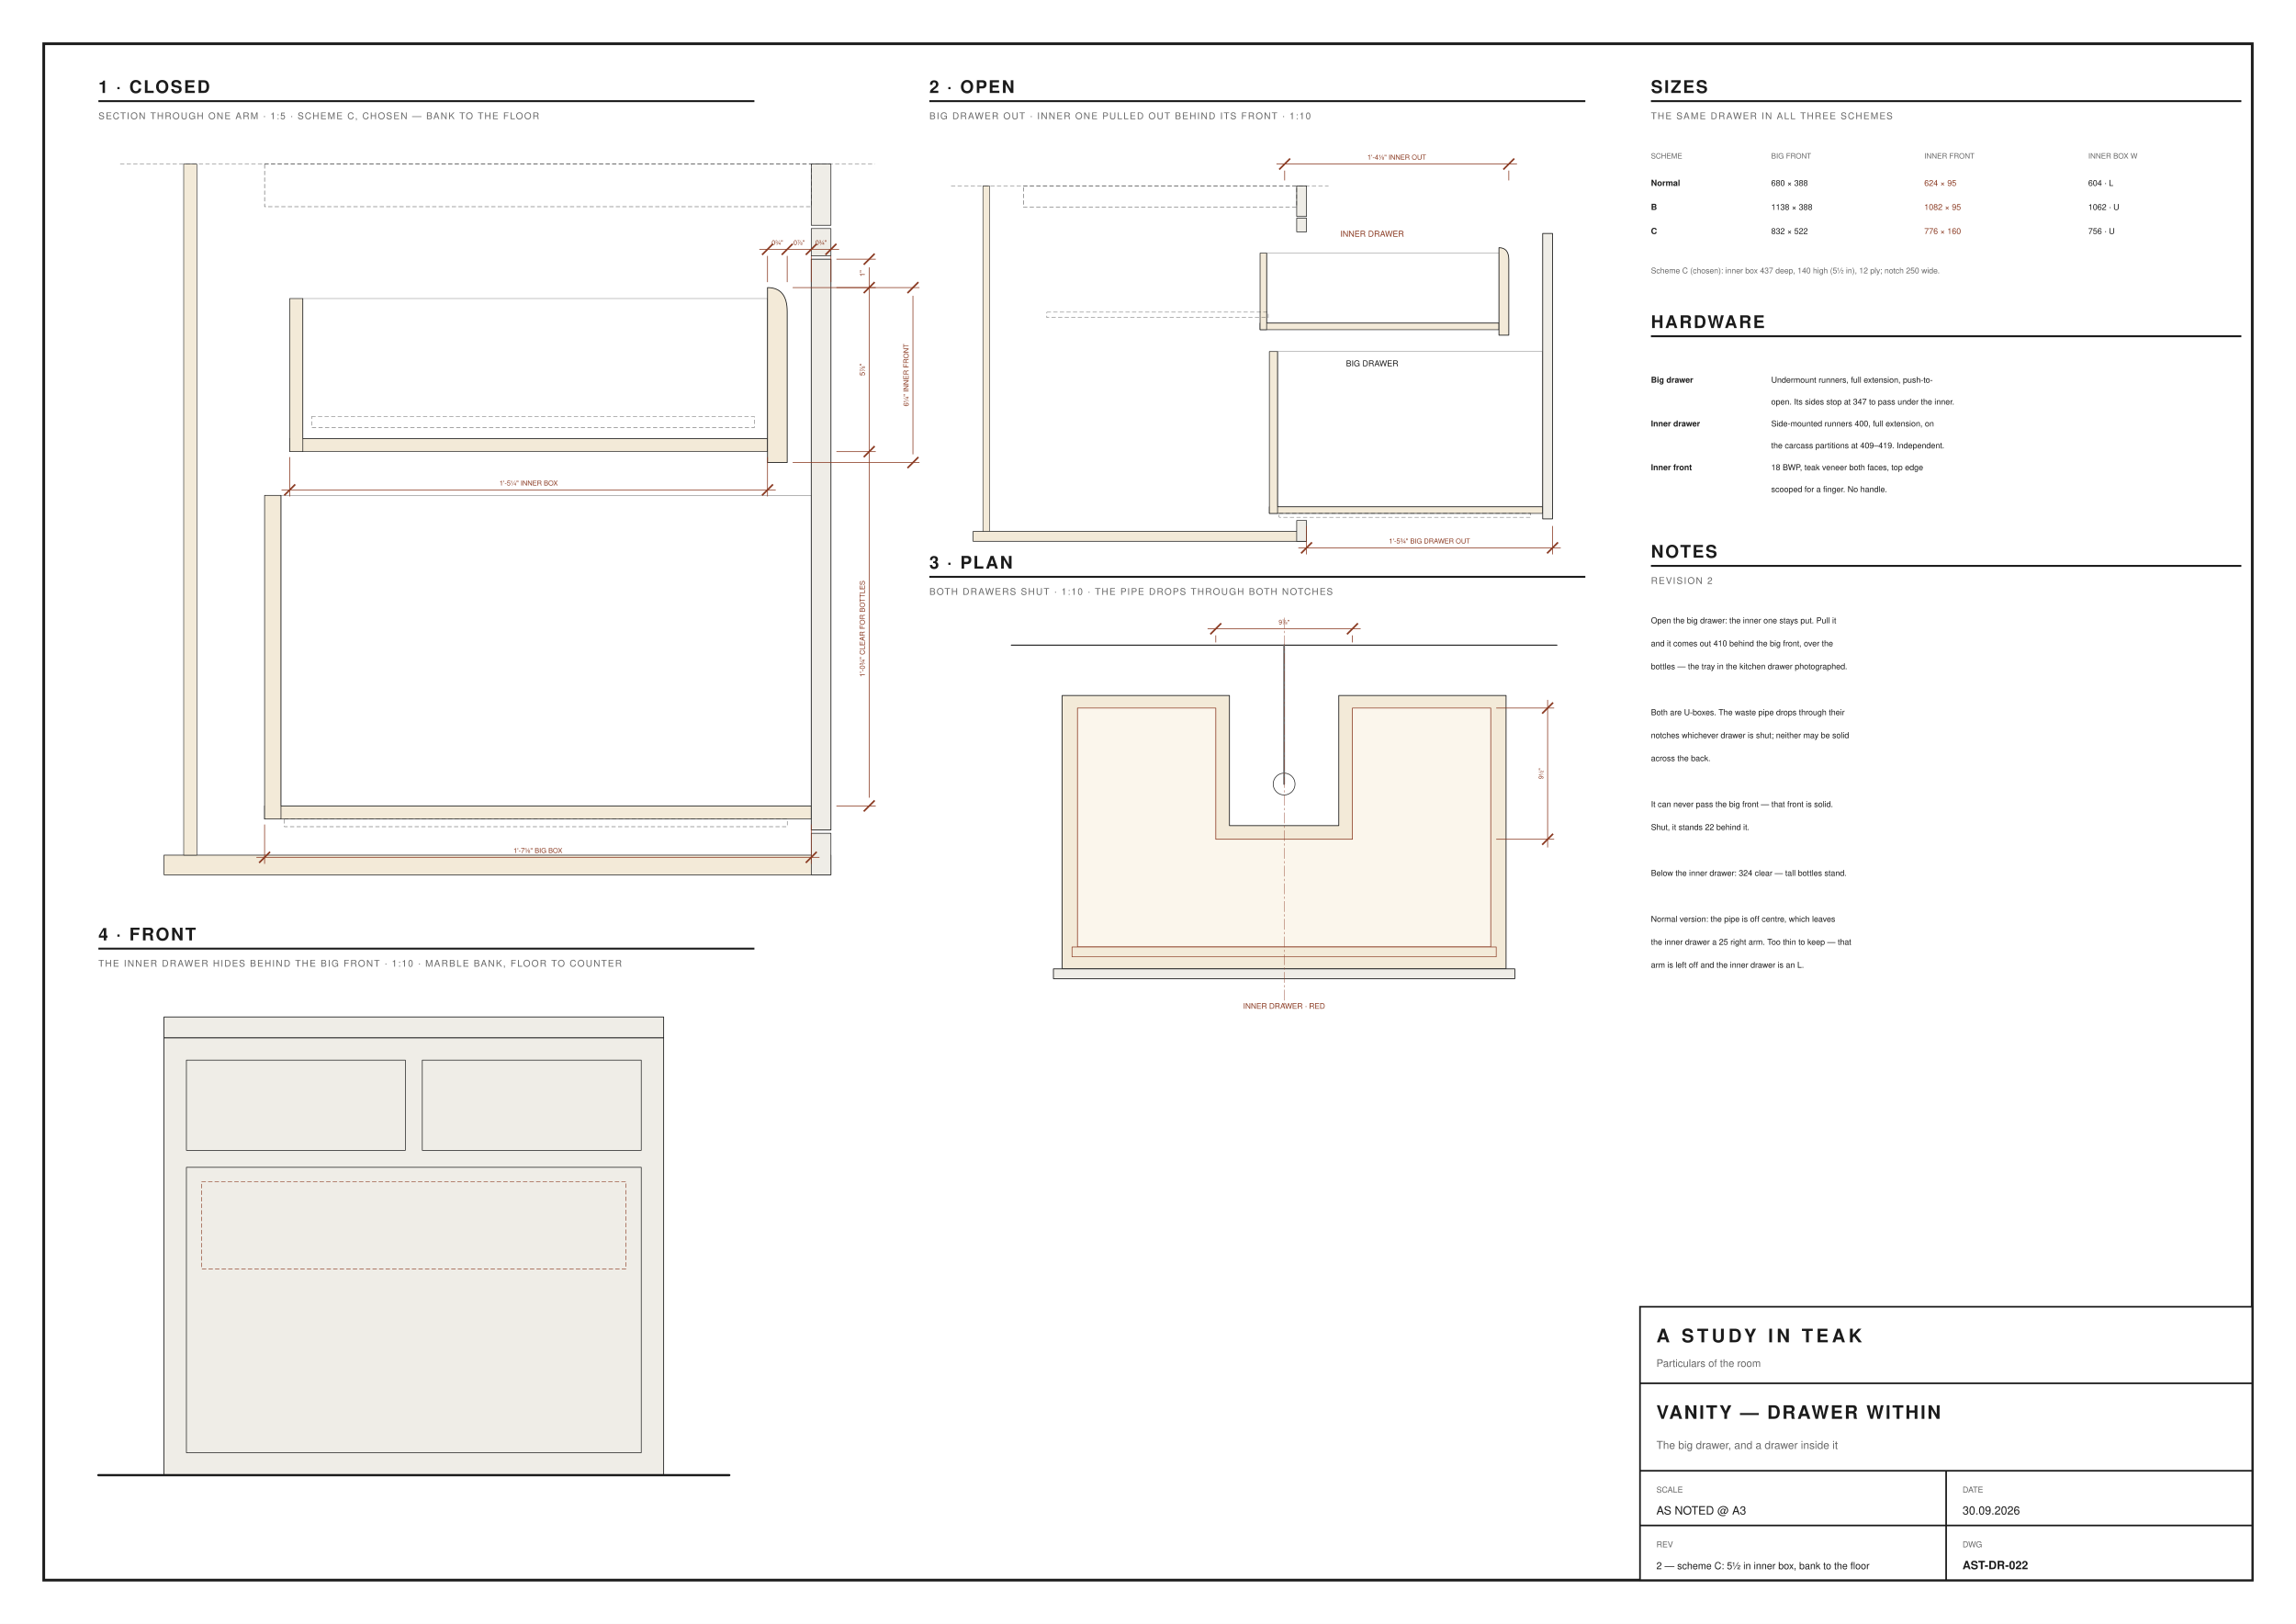
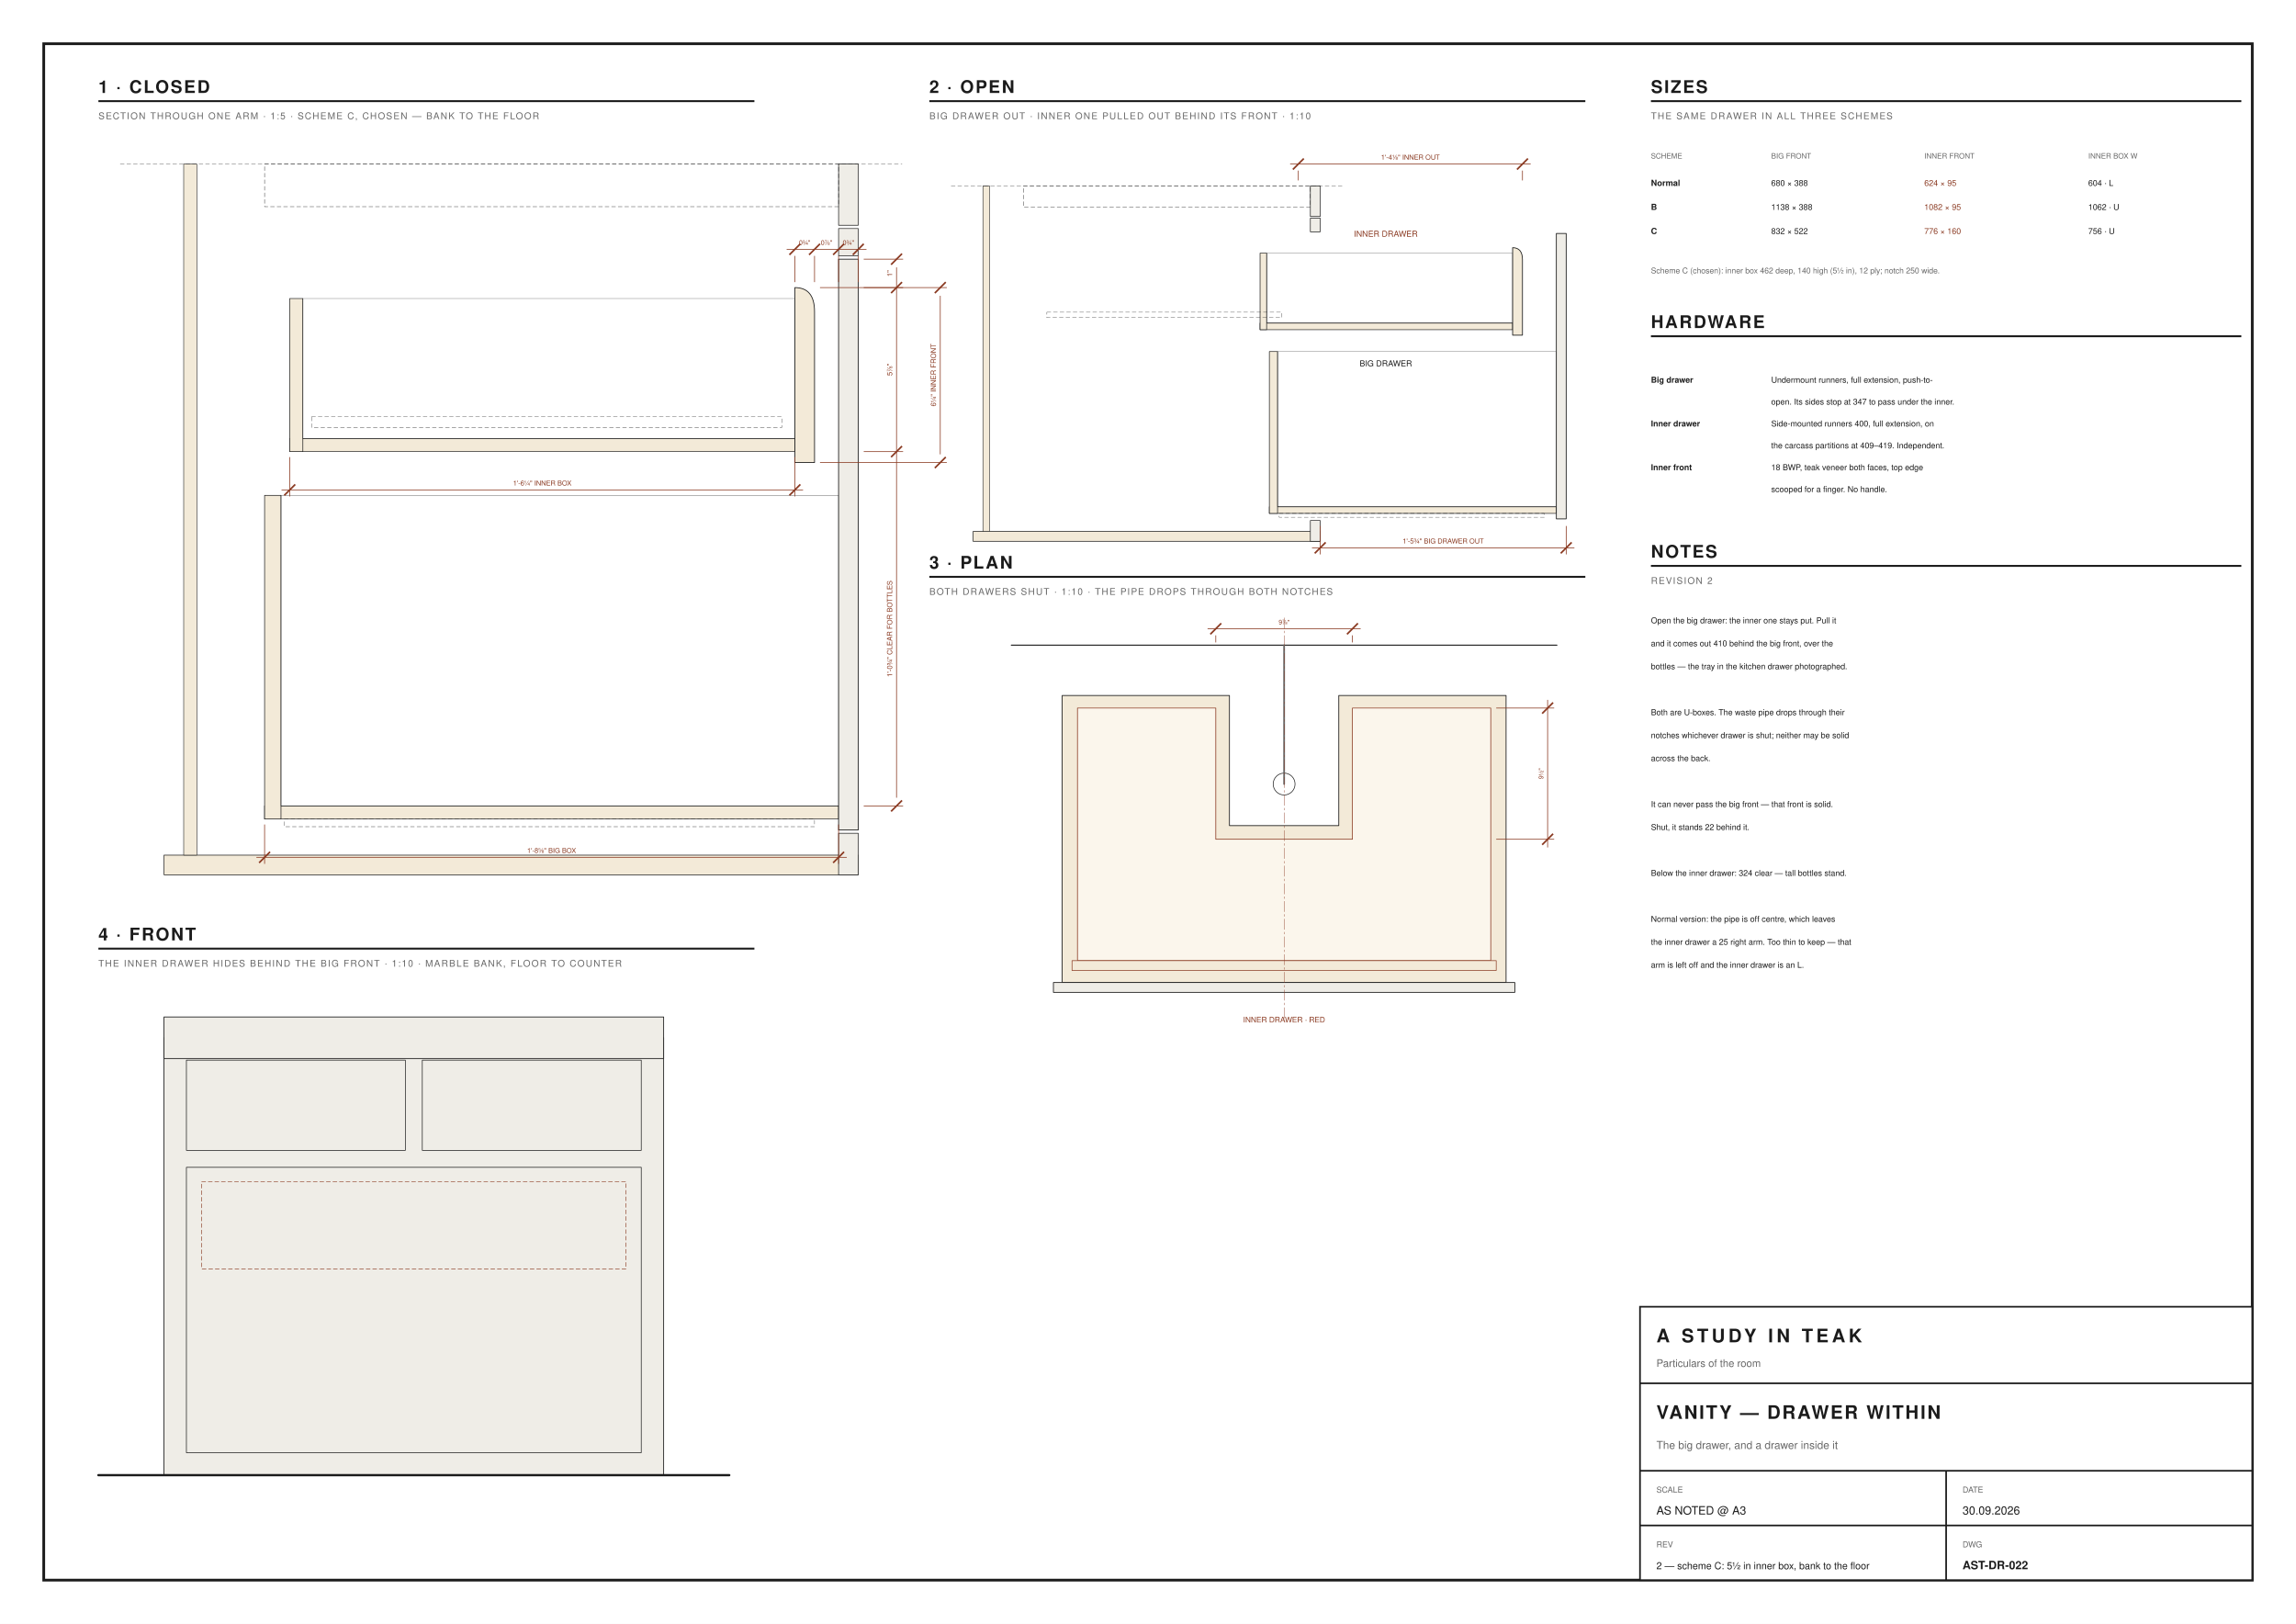
<svg xmlns="http://www.w3.org/2000/svg" viewBox="0 0 420 297" class="sheet">
  <style>.dk-mm{display:none}</style>
  <rect x="0" y="0" width="420" height="297" fill="#fff" />
  <rect x="8" y="8" width="404" height="281" fill="none" stroke="#1b1b1b" stroke-width="0.5" />
  <text x="18" y="17" font-size="3.2" text-anchor="start" fill="#1b1b1b" font-weight="700" letter-spacing="0.3" font-family="Helvetica, Arial, sans-serif">1 · CLOSED</text>
  <line x1="18" y1="18.5" x2="138" y2="18.5" stroke="#1b1b1b" stroke-width="0.35" />
  <text x="18" y="21.8" font-size="1.7" text-anchor="start" fill="#666" font-weight="400" letter-spacing="0.2" font-family="Helvetica, Arial, sans-serif">SECTION THROUGH ONE ARM · 1:5 · SCHEME C, CHOSEN — BANK TO THE FLOOR</text>
  <g transform="translate(30 -66) scale(0.2)" stroke="#1b1b1b" stroke-width="1.5" fill="none" stroke-linejoin="round" stroke-linecap="round">
-     <rect x="0" y="1112" width="610" height="18" fill="#f3ead8" stroke-width="0.6" />
+     <rect x="0" y="1112" width="635" height="18" fill="#f3ead8" stroke-width="0.6" />
    <rect x="18" y="480" width="12" height="632" fill="#f3ead8" stroke-width="0.48" />
-     <rect x="592" y="539" width="18" height="25" fill="#efede7" stroke-width="0.6" />
-     <rect x="592" y="1092" width="18" height="38" fill="#efede7" stroke-width="0.6" />
-     <rect x="592" y="480" width="18" height="56" fill="#efede7" stroke-width="0.6" />
-     <rect x="92" y="480" width="500" height="39" fill="none" stroke-width="0.36" stroke-dasharray="3.6 2.4" />
-     <line x1="-40" y1="480" x2="650" y2="480" stroke-width="0.3" stroke-dasharray="3.6 2.4" />
-     <rect x="92" y="1067" width="500" height="12" fill="#f3ead8" stroke-width="0.6" />
+     <rect x="617" y="539" width="18" height="25" fill="#efede7" stroke-width="0.6" />
+     <rect x="617" y="1092" width="18" height="38" fill="#efede7" stroke-width="0.6" />
+     <rect x="617" y="480" width="18" height="56" fill="#efede7" stroke-width="0.6" />
+     <rect x="92" y="480" width="525" height="39" fill="none" stroke-width="0.36" stroke-dasharray="3.6 2.4" />
+     <line x1="-40" y1="480" x2="675" y2="480" stroke-width="0.3" stroke-dasharray="3.6 2.4" />
+     <rect x="92" y="1067" width="525" height="12" fill="#f3ead8" stroke-width="0.6" />
    <rect x="92" y="783" width="15" height="296" fill="#f3ead8" stroke-width="0.6" />
-     <rect x="107" y="783" width="485" height="284" fill="none" stroke-width="0.27" />
-     <rect x="592" y="567" width="18" height="522" fill="#efede7" stroke-width="0.72" />
-     <rect x="110" y="1079" width="460" height="7" fill="none" stroke-width="0.3" stroke-dasharray="3.6 2.4" />
-     <rect x="115" y="731" width="437" height="12" fill="#f3ead8" stroke-width="0.6" />
+     <rect x="107" y="783" width="510" height="284" fill="none" stroke-width="0.27" />
+     <rect x="617" y="567" width="18" height="522" fill="#efede7" stroke-width="0.72" />
+     <rect x="110" y="1079" width="485" height="7" fill="none" stroke-width="0.3" stroke-dasharray="3.6 2.4" />
+     <rect x="115" y="731" width="462" height="12" fill="#f3ead8" stroke-width="0.6" />
    <rect x="115" y="603" width="12" height="140" fill="#f3ead8" stroke-width="0.6" />
-     <rect x="127" y="603" width="425" height="128" fill="none" stroke-width="0.27" />
-     <path d="M 552 753 L 570 753 L 570 615 Q 570 593 552 593 Z" fill="#f3ead8" stroke-width="0.72" />
-     <rect x="135" y="711" width="405" height="10" fill="none" stroke-width="0.3" stroke-dasharray="3.6 2.4" />
-   </g>
-   <g class="dk-dim">
-     <g stroke="#8a3a22" stroke-width="0.13">
-       <line x1="159" y1="145.9" x2="159" y2="48.9" />
-       <line x1="153" y1="147.4" x2="160.2" y2="147.4" />
-       <line x1="158" y1="148.4" x2="160" y2="146.4" stroke-width="0.3" />
-       <line x1="153" y1="82.6" x2="160.2" y2="82.6" />
-       <line x1="158" y1="83.6" x2="160" y2="81.6" stroke-width="0.3" />
-       <line x1="153" y1="52.6" x2="160.2" y2="52.6" />
-       <line x1="158" y1="53.6" x2="160" y2="51.6" stroke-width="0.3" />
-       <line x1="153" y1="47.4" x2="160.2" y2="47.4" />
-       <line x1="158" y1="48.4" x2="160" y2="46.4" stroke-width="0.3" />
-     </g>
-     <text x="158.2" y="115" font-size="1.3" text-anchor="middle" fill="#8a3a22" font-weight="400" letter-spacing="0" font-family="Helvetica, Arial, sans-serif" class="dk-mm" transform="rotate(-90 158.2 115)">324 CLEAR FOR BOTTLES</text>
-     <text x="158.2" y="115" font-size="1.3" text-anchor="middle" fill="#8a3a22" font-weight="400" letter-spacing="0" font-family="Helvetica, Arial, sans-serif" class="dk-in" transform="rotate(-90 158.2 115)">1'-0¾" CLEAR FOR BOTTLES</text>
-     <text x="158.2" y="67.6" font-size="1.3" text-anchor="middle" fill="#8a3a22" font-weight="400" letter-spacing="0" font-family="Helvetica, Arial, sans-serif" class="dk-mm" transform="rotate(-90 158.2 67.6)">150</text>
-     <text x="158.2" y="67.6" font-size="1.3" text-anchor="middle" fill="#8a3a22" font-weight="400" letter-spacing="0" font-family="Helvetica, Arial, sans-serif" class="dk-in" transform="rotate(-90 158.2 67.6)">5⅞"</text>
-     <text x="158.2" y="50" font-size="1.3" text-anchor="middle" fill="#8a3a22" font-weight="400" letter-spacing="0" font-family="Helvetica, Arial, sans-serif" class="dk-mm" transform="rotate(-90 158.2 50)">26</text>
-     <text x="158.2" y="50" font-size="1.3" text-anchor="middle" fill="#8a3a22" font-weight="400" letter-spacing="0" font-family="Helvetica, Arial, sans-serif" class="dk-in" transform="rotate(-90 158.2 50)">1"</text>
-   </g>
-   <g class="dk-dim">
-     <g stroke="#8a3a22" stroke-width="0.13">
-       <line x1="167" y1="83.1" x2="167" y2="54.1" />
-       <line x1="145" y1="84.6" x2="168.2" y2="84.6" />
-       <line x1="166" y1="85.6" x2="168" y2="83.6" stroke-width="0.3" />
-       <line x1="145" y1="52.6" x2="168.2" y2="52.6" />
-       <line x1="166" y1="53.6" x2="168" y2="51.6" stroke-width="0.3" />
-     </g>
-     <text x="166.2" y="68.6" font-size="1.3" text-anchor="middle" fill="#8a3a22" font-weight="400" letter-spacing="0" font-family="Helvetica, Arial, sans-serif" class="dk-mm" transform="rotate(-90 166.2 68.6)">160 INNER FRONT</text>
-     <text x="166.2" y="68.6" font-size="1.3" text-anchor="middle" fill="#8a3a22" font-weight="400" letter-spacing="0" font-family="Helvetica, Arial, sans-serif" class="dk-in" transform="rotate(-90 166.2 68.6)">6¼" INNER FRONT</text>
-   </g>
-   <g class="dk-dim">
-     <g stroke="#8a3a22" stroke-width="0.13">
-       <line x1="138.9" y1="45.6" x2="153.5" y2="45.6" />
-       <line x1="140.4" y1="51.6" x2="140.4" y2="46.8" />
-       <line x1="139.4" y1="46.6" x2="141.4" y2="44.6" stroke-width="0.3" />
-       <line x1="144" y1="51.6" x2="144" y2="46.8" />
-       <line x1="143" y1="46.6" x2="145" y2="44.6" stroke-width="0.3" />
-       <line x1="148.4" y1="51.6" x2="148.4" y2="46.8" />
-       <line x1="147.4" y1="46.6" x2="149.4" y2="44.6" stroke-width="0.3" />
-       <line x1="152" y1="51.6" x2="152" y2="46.8" />
-       <line x1="151" y1="46.6" x2="153" y2="44.6" stroke-width="0.3" />
-     </g>
-     <text x="142.2" y="44.8" font-size="1.2" text-anchor="middle" fill="#8a3a22" font-weight="400" letter-spacing="0" font-family="Helvetica, Arial, sans-serif" class="dk-mm">18</text>
-     <text x="142.2" y="44.8" font-size="1.2" text-anchor="middle" fill="#8a3a22" font-weight="400" letter-spacing="0" font-family="Helvetica, Arial, sans-serif" class="dk-in">0¾"</text>
-     <text x="146.2" y="44.8" font-size="1.2" text-anchor="middle" fill="#8a3a22" font-weight="400" letter-spacing="0" font-family="Helvetica, Arial, sans-serif" class="dk-mm">22</text>
-     <text x="146.2" y="44.8" font-size="1.2" text-anchor="middle" fill="#8a3a22" font-weight="400" letter-spacing="0" font-family="Helvetica, Arial, sans-serif" class="dk-in">0⅞"</text>
-     <text x="150.2" y="44.8" font-size="1.2" text-anchor="middle" fill="#8a3a22" font-weight="400" letter-spacing="0" font-family="Helvetica, Arial, sans-serif" class="dk-mm">18</text>
-     <text x="150.2" y="44.8" font-size="1.2" text-anchor="middle" fill="#8a3a22" font-weight="400" letter-spacing="0" font-family="Helvetica, Arial, sans-serif" class="dk-in">0¾"</text>
-   </g>
-   <g class="dk-dim">
-     <g stroke="#8a3a22" stroke-width="0.13">
-       <line x1="51.5" y1="89.6" x2="141.9" y2="89.6" />
+     <rect x="127" y="603" width="450" height="128" fill="none" stroke-width="0.27" />
+     <path d="M 577 753 L 595 753 L 595 615 Q 595 593 577 593 Z" fill="#f3ead8" stroke-width="0.72" />
+     <rect x="135" y="711" width="430" height="10" fill="none" stroke-width="0.3" stroke-dasharray="3.6 2.4" />
+   </g>
+   <g class="dk-dim">
+     <g stroke="#8a3a22" stroke-width="0.13">
+       <line x1="164" y1="145.9" x2="164" y2="48.9" />
+       <line x1="158" y1="147.4" x2="165.2" y2="147.4" />
+       <line x1="163" y1="148.4" x2="165" y2="146.4" stroke-width="0.3" />
+       <line x1="158" y1="82.6" x2="165.2" y2="82.6" />
+       <line x1="163" y1="83.6" x2="165" y2="81.6" stroke-width="0.3" />
+       <line x1="158" y1="52.6" x2="165.2" y2="52.6" />
+       <line x1="163" y1="53.6" x2="165" y2="51.6" stroke-width="0.3" />
+       <line x1="158" y1="47.4" x2="165.2" y2="47.4" />
+       <line x1="163" y1="48.4" x2="165" y2="46.4" stroke-width="0.3" />
+     </g>
+     <text x="163.2" y="115" font-size="1.3" text-anchor="middle" fill="#8a3a22" font-weight="400" letter-spacing="0" font-family="Helvetica, Arial, sans-serif" class="dk-mm" transform="rotate(-90 163.2 115)">324 CLEAR FOR BOTTLES</text>
+     <text x="163.2" y="115" font-size="1.3" text-anchor="middle" fill="#8a3a22" font-weight="400" letter-spacing="0" font-family="Helvetica, Arial, sans-serif" class="dk-in" transform="rotate(-90 163.2 115)">1'-0¾" CLEAR FOR BOTTLES</text>
+     <text x="163.2" y="67.6" font-size="1.3" text-anchor="middle" fill="#8a3a22" font-weight="400" letter-spacing="0" font-family="Helvetica, Arial, sans-serif" class="dk-mm" transform="rotate(-90 163.2 67.6)">150</text>
+     <text x="163.2" y="67.6" font-size="1.3" text-anchor="middle" fill="#8a3a22" font-weight="400" letter-spacing="0" font-family="Helvetica, Arial, sans-serif" class="dk-in" transform="rotate(-90 163.2 67.6)">5⅞"</text>
+     <text x="163.2" y="50" font-size="1.3" text-anchor="middle" fill="#8a3a22" font-weight="400" letter-spacing="0" font-family="Helvetica, Arial, sans-serif" class="dk-mm" transform="rotate(-90 163.2 50)">26</text>
+     <text x="163.2" y="50" font-size="1.3" text-anchor="middle" fill="#8a3a22" font-weight="400" letter-spacing="0" font-family="Helvetica, Arial, sans-serif" class="dk-in" transform="rotate(-90 163.2 50)">1"</text>
+   </g>
+   <g class="dk-dim">
+     <g stroke="#8a3a22" stroke-width="0.13">
+       <line x1="172" y1="83.1" x2="172" y2="54.1" />
+       <line x1="150" y1="84.6" x2="173.2" y2="84.6" />
+       <line x1="171" y1="85.6" x2="173" y2="83.6" stroke-width="0.3" />
+       <line x1="150" y1="52.6" x2="173.2" y2="52.6" />
+       <line x1="171" y1="53.6" x2="173" y2="51.6" stroke-width="0.3" />
+     </g>
+     <text x="171.2" y="68.6" font-size="1.3" text-anchor="middle" fill="#8a3a22" font-weight="400" letter-spacing="0" font-family="Helvetica, Arial, sans-serif" class="dk-mm" transform="rotate(-90 171.2 68.6)">160 INNER FRONT</text>
+     <text x="171.2" y="68.6" font-size="1.3" text-anchor="middle" fill="#8a3a22" font-weight="400" letter-spacing="0" font-family="Helvetica, Arial, sans-serif" class="dk-in" transform="rotate(-90 171.2 68.6)">6¼" INNER FRONT</text>
+   </g>
+   <g class="dk-dim">
+     <g stroke="#8a3a22" stroke-width="0.13">
+       <line x1="143.9" y1="45.6" x2="158.5" y2="45.6" />
+       <line x1="145.4" y1="51.6" x2="145.4" y2="46.8" />
+       <line x1="144.4" y1="46.6" x2="146.4" y2="44.6" stroke-width="0.3" />
+       <line x1="149" y1="51.6" x2="149" y2="46.8" />
+       <line x1="148" y1="46.6" x2="150" y2="44.6" stroke-width="0.3" />
+       <line x1="153.4" y1="51.6" x2="153.4" y2="46.8" />
+       <line x1="152.4" y1="46.6" x2="154.4" y2="44.6" stroke-width="0.3" />
+       <line x1="157" y1="51.6" x2="157" y2="46.8" />
+       <line x1="156" y1="46.6" x2="158" y2="44.6" stroke-width="0.3" />
+     </g>
+     <text x="147.2" y="44.8" font-size="1.2" text-anchor="middle" fill="#8a3a22" font-weight="400" letter-spacing="0" font-family="Helvetica, Arial, sans-serif" class="dk-mm">18</text>
+     <text x="147.2" y="44.8" font-size="1.2" text-anchor="middle" fill="#8a3a22" font-weight="400" letter-spacing="0" font-family="Helvetica, Arial, sans-serif" class="dk-in">0¾"</text>
+     <text x="151.2" y="44.8" font-size="1.2" text-anchor="middle" fill="#8a3a22" font-weight="400" letter-spacing="0" font-family="Helvetica, Arial, sans-serif" class="dk-mm">22</text>
+     <text x="151.2" y="44.8" font-size="1.2" text-anchor="middle" fill="#8a3a22" font-weight="400" letter-spacing="0" font-family="Helvetica, Arial, sans-serif" class="dk-in">0⅞"</text>
+     <text x="155.2" y="44.8" font-size="1.2" text-anchor="middle" fill="#8a3a22" font-weight="400" letter-spacing="0" font-family="Helvetica, Arial, sans-serif" class="dk-mm">18</text>
+     <text x="155.2" y="44.8" font-size="1.2" text-anchor="middle" fill="#8a3a22" font-weight="400" letter-spacing="0" font-family="Helvetica, Arial, sans-serif" class="dk-in">0¾"</text>
+   </g>
+   <g class="dk-dim">
+     <g stroke="#8a3a22" stroke-width="0.13">
+       <line x1="51.5" y1="89.6" x2="146.9" y2="89.6" />
      <line x1="53" y1="83.6" x2="53" y2="90.8" />
      <line x1="52" y1="90.6" x2="54" y2="88.6" stroke-width="0.3" />
-       <line x1="140.4" y1="83.6" x2="140.4" y2="90.8" />
-       <line x1="139.4" y1="90.6" x2="141.4" y2="88.6" stroke-width="0.3" />
-     </g>
-     <text x="96.7" y="88.8" font-size="1.25" text-anchor="middle" fill="#8a3a22" font-weight="400" letter-spacing="0" font-family="Helvetica, Arial, sans-serif" class="dk-mm">437 INNER BOX</text>
-     <text x="96.7" y="88.8" font-size="1.25" text-anchor="middle" fill="#8a3a22" font-weight="400" letter-spacing="0" font-family="Helvetica, Arial, sans-serif" class="dk-in">1'-5¼" INNER BOX</text>
-   </g>
-   <g class="dk-dim">
-     <g stroke="#8a3a22" stroke-width="0.13">
-       <line x1="46.9" y1="156.8" x2="149.9" y2="156.8" />
+       <line x1="145.4" y1="83.6" x2="145.4" y2="90.8" />
+       <line x1="144.4" y1="90.6" x2="146.4" y2="88.6" stroke-width="0.3" />
+     </g>
+     <text x="99.2" y="88.8" font-size="1.25" text-anchor="middle" fill="#8a3a22" font-weight="400" letter-spacing="0" font-family="Helvetica, Arial, sans-serif" class="dk-mm">462 INNER BOX</text>
+     <text x="99.2" y="88.8" font-size="1.25" text-anchor="middle" fill="#8a3a22" font-weight="400" letter-spacing="0" font-family="Helvetica, Arial, sans-serif" class="dk-in">1'-6¼" INNER BOX</text>
+   </g>
+   <g class="dk-dim">
+     <g stroke="#8a3a22" stroke-width="0.13">
+       <line x1="46.9" y1="156.8" x2="154.9" y2="156.8" />
      <line x1="48.4" y1="150.8" x2="48.4" y2="158" />
      <line x1="47.4" y1="157.8" x2="49.4" y2="155.8" stroke-width="0.3" />
-       <line x1="148.4" y1="150.8" x2="148.4" y2="158" />
-       <line x1="147.4" y1="157.8" x2="149.4" y2="155.8" stroke-width="0.3" />
-     </g>
-     <text x="98.4" y="156" font-size="1.25" text-anchor="middle" fill="#8a3a22" font-weight="400" letter-spacing="0" font-family="Helvetica, Arial, sans-serif" class="dk-mm">500 BIG BOX</text>
-     <text x="98.4" y="156" font-size="1.25" text-anchor="middle" fill="#8a3a22" font-weight="400" letter-spacing="0" font-family="Helvetica, Arial, sans-serif" class="dk-in">1'-7⅝" BIG BOX</text>
+       <line x1="153.4" y1="150.8" x2="153.4" y2="158" />
+       <line x1="152.4" y1="157.8" x2="154.4" y2="155.8" stroke-width="0.3" />
+     </g>
+     <text x="100.9" y="156" font-size="1.25" text-anchor="middle" fill="#8a3a22" font-weight="400" letter-spacing="0" font-family="Helvetica, Arial, sans-serif" class="dk-mm">525 BIG BOX</text>
+     <text x="100.9" y="156" font-size="1.25" text-anchor="middle" fill="#8a3a22" font-weight="400" letter-spacing="0" font-family="Helvetica, Arial, sans-serif" class="dk-in">1'-8⅝" BIG BOX</text>
  </g>
  <text x="170" y="17" font-size="3.2" text-anchor="start" fill="#1b1b1b" font-weight="700" letter-spacing="0.3" font-family="Helvetica, Arial, sans-serif">2 · OPEN</text>
  <line x1="170" y1="18.5" x2="290" y2="18.5" stroke="#1b1b1b" stroke-width="0.35" />
  <text x="170" y="21.8" font-size="1.7" text-anchor="start" fill="#666" font-weight="400" letter-spacing="0.2" font-family="Helvetica, Arial, sans-serif">BIG DRAWER OUT · INNER ONE PULLED OUT BEHIND ITS FRONT · 1:10</text>
  <g transform="translate(178 -14) scale(0.1)" stroke="#1b1b1b" stroke-width="3" fill="none" stroke-linejoin="round" stroke-linecap="round">
-     <rect x="0" y="1112" width="610" height="18" fill="#f3ead8" stroke-width="1.2" />
+     <rect x="0" y="1112" width="635" height="18" fill="#f3ead8" stroke-width="1.2" />
    <rect x="18" y="480" width="12" height="632" fill="#f3ead8" stroke-width="0.96" />
-     <rect x="592" y="539" width="18" height="25" fill="#efede7" stroke-width="1.2" />
-     <rect x="592" y="1092" width="18" height="38" fill="#efede7" stroke-width="1.2" />
-     <rect x="592" y="480" width="18" height="56" fill="#efede7" stroke-width="1.2" />
-     <rect x="92" y="480" width="500" height="39" fill="none" stroke-width="0.72" stroke-dasharray="7.2 4.8" />
-     <line x1="-40" y1="480" x2="650" y2="480" stroke-width="0.6" stroke-dasharray="7.2 4.8" />
-     <rect x="542" y="1067" width="500" height="12" fill="#f3ead8" stroke-width="1.2" />
+     <rect x="617" y="539" width="18" height="25" fill="#efede7" stroke-width="1.2" />
+     <rect x="617" y="1092" width="18" height="38" fill="#efede7" stroke-width="1.2" />
+     <rect x="617" y="480" width="18" height="56" fill="#efede7" stroke-width="1.2" />
+     <rect x="92" y="480" width="525" height="39" fill="none" stroke-width="0.72" stroke-dasharray="7.2 4.8" />
+     <line x1="-40" y1="480" x2="675" y2="480" stroke-width="0.6" stroke-dasharray="7.2 4.8" />
+     <rect x="542" y="1067" width="525" height="12" fill="#f3ead8" stroke-width="1.2" />
    <rect x="542" y="783" width="15" height="296" fill="#f3ead8" stroke-width="1.2" />
-     <rect x="557" y="783" width="485" height="284" fill="none" stroke-width="0.54" />
-     <rect x="1042" y="567" width="18" height="522" fill="#efede7" stroke-width="1.44" />
-     <rect x="560" y="1079" width="460" height="7" fill="none" stroke-width="0.6" stroke-dasharray="7.2 4.8" />
-     <rect x="525" y="731" width="437" height="12" fill="#f3ead8" stroke-width="1.2" />
+     <rect x="557" y="783" width="510" height="284" fill="none" stroke-width="0.54" />
+     <rect x="1067" y="567" width="18" height="522" fill="#efede7" stroke-width="1.44" />
+     <rect x="560" y="1079" width="485" height="7" fill="none" stroke-width="0.6" stroke-dasharray="7.2 4.8" />
+     <rect x="525" y="731" width="462" height="12" fill="#f3ead8" stroke-width="1.2" />
    <rect x="525" y="603" width="12" height="140" fill="#f3ead8" stroke-width="1.2" />
-     <rect x="537" y="603" width="425" height="128" fill="none" stroke-width="0.54" />
-     <path d="M 962 753 L 980 753 L 980 615 Q 980 593 962 593 Z" fill="#f3ead8" stroke-width="1.44" />
-     <rect x="135" y="711" width="405" height="10" fill="none" stroke-width="0.6" stroke-dasharray="7.2 4.8" />
-   </g>
-   <g class="dk-dim">
-     <g stroke="#8a3a22" stroke-width="0.13">
-       <line x1="237.5" y1="100.2" x2="285.5" y2="100.2" />
-       <line x1="239" y1="96.2" x2="239" y2="101.4" />
-       <line x1="238" y1="101.2" x2="240" y2="99.2" stroke-width="0.3" />
-       <line x1="284" y1="96.2" x2="284" y2="101.4" />
-       <line x1="283" y1="101.2" x2="285" y2="99.2" stroke-width="0.3" />
-     </g>
-     <text x="261.5" y="99.4" font-size="1.25" text-anchor="middle" fill="#8a3a22" font-weight="400" letter-spacing="0" font-family="Helvetica, Arial, sans-serif" class="dk-mm">450 BIG DRAWER OUT</text>
-     <text x="261.5" y="99.4" font-size="1.25" text-anchor="middle" fill="#8a3a22" font-weight="400" letter-spacing="0" font-family="Helvetica, Arial, sans-serif" class="dk-in">1'-5¾" BIG DRAWER OUT</text>
-   </g>
-   <g class="dk-dim">
-     <g stroke="#8a3a22" stroke-width="0.13">
-       <line x1="233.5" y1="30" x2="277.5" y2="30" />
-       <line x1="235" y1="33" x2="235" y2="31.2" />
-       <line x1="234" y1="31" x2="236" y2="29" stroke-width="0.3" />
-       <line x1="276" y1="33" x2="276" y2="31.2" />
-       <line x1="275" y1="31" x2="277" y2="29" stroke-width="0.3" />
-     </g>
-     <text x="255.5" y="29.2" font-size="1.25" text-anchor="middle" fill="#8a3a22" font-weight="400" letter-spacing="0" font-family="Helvetica, Arial, sans-serif" class="dk-mm">410 INNER OUT</text>
-     <text x="255.5" y="29.2" font-size="1.25" text-anchor="middle" fill="#8a3a22" font-weight="400" letter-spacing="0" font-family="Helvetica, Arial, sans-serif" class="dk-in">1'-4⅛" INNER OUT</text>
-   </g>
-   <text x="251" y="67" font-size="1.5" text-anchor="middle" fill="#1b1b1b" font-weight="400" letter-spacing="0" font-family="Helvetica, Arial, sans-serif">BIG DRAWER</text>
-   <text x="251" y="43.3" font-size="1.5" text-anchor="middle" fill="#8a3a22" font-weight="400" letter-spacing="0" font-family="Helvetica, Arial, sans-serif">INNER DRAWER</text>
+     <rect x="537" y="603" width="450" height="128" fill="none" stroke-width="0.54" />
+     <path d="M 987 753 L 1005 753 L 1005 615 Q 1005 593 987 593 Z" fill="#f3ead8" stroke-width="1.44" />
+     <rect x="135" y="711" width="430" height="10" fill="none" stroke-width="0.6" stroke-dasharray="7.2 4.8" />
+   </g>
+   <g class="dk-dim">
+     <g stroke="#8a3a22" stroke-width="0.13">
+       <line x1="240" y1="100.2" x2="288" y2="100.2" />
+       <line x1="241.5" y1="96.2" x2="241.5" y2="101.4" />
+       <line x1="240.5" y1="101.2" x2="242.5" y2="99.2" stroke-width="0.3" />
+       <line x1="286.5" y1="96.2" x2="286.5" y2="101.4" />
+       <line x1="285.5" y1="101.2" x2="287.5" y2="99.2" stroke-width="0.3" />
+     </g>
+     <text x="264" y="99.4" font-size="1.25" text-anchor="middle" fill="#8a3a22" font-weight="400" letter-spacing="0" font-family="Helvetica, Arial, sans-serif" class="dk-mm">450 BIG DRAWER OUT</text>
+     <text x="264" y="99.4" font-size="1.25" text-anchor="middle" fill="#8a3a22" font-weight="400" letter-spacing="0" font-family="Helvetica, Arial, sans-serif" class="dk-in">1'-5¾" BIG DRAWER OUT</text>
+   </g>
+   <g class="dk-dim">
+     <g stroke="#8a3a22" stroke-width="0.13">
+       <line x1="236" y1="30" x2="280" y2="30" />
+       <line x1="237.5" y1="33" x2="237.5" y2="31.2" />
+       <line x1="236.5" y1="31" x2="238.5" y2="29" stroke-width="0.3" />
+       <line x1="278.5" y1="33" x2="278.5" y2="31.2" />
+       <line x1="277.5" y1="31" x2="279.5" y2="29" stroke-width="0.3" />
+     </g>
+     <text x="258" y="29.2" font-size="1.25" text-anchor="middle" fill="#8a3a22" font-weight="400" letter-spacing="0" font-family="Helvetica, Arial, sans-serif" class="dk-mm">410 INNER OUT</text>
+     <text x="258" y="29.2" font-size="1.25" text-anchor="middle" fill="#8a3a22" font-weight="400" letter-spacing="0" font-family="Helvetica, Arial, sans-serif" class="dk-in">1'-4⅛" INNER OUT</text>
+   </g>
+   <text x="253.5" y="67" font-size="1.5" text-anchor="middle" fill="#1b1b1b" font-weight="400" letter-spacing="0" font-family="Helvetica, Arial, sans-serif">BIG DRAWER</text>
+   <text x="253.5" y="43.3" font-size="1.5" text-anchor="middle" fill="#8a3a22" font-weight="400" letter-spacing="0" font-family="Helvetica, Arial, sans-serif">INNER DRAWER</text>
  <text x="170" y="104" font-size="3.2" text-anchor="start" fill="#1b1b1b" font-weight="700" letter-spacing="0.3" font-family="Helvetica, Arial, sans-serif">3 · PLAN</text>
  <line x1="170" y1="105.5" x2="290" y2="105.5" stroke="#1b1b1b" stroke-width="0.35" />
  <text x="170" y="108.8" font-size="1.7" text-anchor="start" fill="#666" font-weight="400" letter-spacing="0.2" font-family="Helvetica, Arial, sans-serif">BOTH DRAWERS SHUT · 1:10 · THE PIPE DROPS THROUGH BOTH NOTCHES</text>
  <g transform="translate(143.5 118) scale(0.1)" stroke="#1b1b1b" stroke-width="3" fill="none" stroke-linejoin="round" stroke-linecap="round">
    <line x1="415" y1="0" x2="1413" y2="0" stroke-width="1.92" />
-     <path d="M 508 92 L 814 92 L 814 330 L 1014 330 L 1014 92 L 1320 92 L 1320 592 L 508 592 Z" fill="#f3ead8" stroke-width="1.44" />
-     <path d="M 536 115 L 789 115 L 789 355 L 1039 355 L 1039 115 L 1292 115 L 1292 552 L 536 552 Z" fill="#fbf6ec" stroke-width="1.32" stroke="#8a3a22" />
-     <rect x="526" y="552" width="776" height="18" fill="#f3ead8" stroke-width="1.2" stroke="#8a3a22" />
-     <rect x="492" y="592" width="844" height="18" fill="#efede7" stroke-width="1.44" />
+     <path d="M 508 92 L 814 92 L 814 330 L 1014 330 L 1014 92 L 1320 92 L 1320 617 L 508 617 Z" fill="#f3ead8" stroke-width="1.44" />
+     <path d="M 536 115 L 789 115 L 789 355 L 1039 355 L 1039 115 L 1292 115 L 1292 577 L 536 577 Z" fill="#fbf6ec" stroke-width="1.32" stroke="#8a3a22" />
+     <rect x="526" y="577" width="776" height="18" fill="#f3ead8" stroke-width="1.2" stroke="#8a3a22" />
+     <rect x="492" y="617" width="844" height="18" fill="#efede7" stroke-width="1.44" />
    <circle cx="914" cy="254" r="20" fill="#fff" stroke-width="1.2" />
    <path d="M 914 254 L 914 0" fill="none" stroke-width="3.12" stroke="#666" />
-     <line x1="914" y1="-50" x2="914" y2="660" stroke-width="0.72" stroke="#8a3a22" stroke-dasharray="19.2 4.8 3.6 4.8" />
+     <line x1="914" y1="-50" x2="914" y2="685" stroke-width="0.72" stroke="#8a3a22" stroke-dasharray="19.2 4.8 3.6 4.8" />
  </g>
  <g class="dk-dim">
    <g stroke="#8a3a22" stroke-width="0.13">
      <line x1="220.9" y1="115" x2="248.9" y2="115" />
      <line x1="222.4" y1="117.5" x2="222.4" y2="116.2" />
      <line x1="221.4" y1="116" x2="223.4" y2="114" stroke-width="0.3" />
      <line x1="247.4" y1="117.5" x2="247.4" y2="116.2" />
      <line x1="246.4" y1="116" x2="248.4" y2="114" stroke-width="0.3" />
    </g>
    <text x="234.9" y="114.2" font-size="1.15" text-anchor="middle" fill="#8a3a22" font-weight="400" letter-spacing="0" font-family="Helvetica, Arial, sans-serif" class="dk-mm">250</text>
    <text x="234.9" y="114.2" font-size="1.15" text-anchor="middle" fill="#8a3a22" font-weight="400" letter-spacing="0" font-family="Helvetica, Arial, sans-serif" class="dk-in">9⅞"</text>
  </g>
  <g class="dk-dim">
    <g stroke="#8a3a22" stroke-width="0.13">
      <line x1="283.1" y1="128" x2="283.1" y2="155" />
      <line x1="273.7" y1="129.5" x2="284.3" y2="129.5" />
      <line x1="282.1" y1="130.5" x2="284.1" y2="128.5" stroke-width="0.3" />
      <line x1="273.7" y1="153.5" x2="284.3" y2="153.5" />
      <line x1="282.1" y1="154.5" x2="284.1" y2="152.5" stroke-width="0.3" />
    </g>
    <text x="282.3" y="141.5" font-size="1.15" text-anchor="middle" fill="#8a3a22" font-weight="400" letter-spacing="0" font-family="Helvetica, Arial, sans-serif" class="dk-mm" transform="rotate(-90 282.3 141.5)">240</text>
    <text x="282.3" y="141.5" font-size="1.15" text-anchor="middle" fill="#8a3a22" font-weight="400" letter-spacing="0" font-family="Helvetica, Arial, sans-serif" class="dk-in" transform="rotate(-90 282.3 141.5)">9½"</text>
  </g>
-   <text x="234.9" y="184.5" font-size="1.4" text-anchor="middle" fill="#8a3a22" font-weight="400" letter-spacing="0" font-family="Helvetica, Arial, sans-serif">INNER DRAWER · RED</text>
+   <text x="234.9" y="187" font-size="1.4" text-anchor="middle" fill="#8a3a22" font-weight="400" letter-spacing="0" font-family="Helvetica, Arial, sans-serif">INNER DRAWER · RED</text>
  <text x="18" y="172" font-size="3.2" text-anchor="start" fill="#1b1b1b" font-weight="700" letter-spacing="0.3" font-family="Helvetica, Arial, sans-serif">4 · FRONT</text>
  <line x1="18" y1="173.5" x2="138" y2="173.5" stroke="#1b1b1b" stroke-width="0.35" />
  <text x="18" y="176.8" font-size="1.7" text-anchor="start" fill="#666" font-weight="400" letter-spacing="0.2" font-family="Helvetica, Arial, sans-serif">THE INNER DRAWER HIDES BEHIND THE BIG FRONT · 1:10 · MARBLE BANK, FLOOR TO COUNTER</text>
  <g transform="translate(-15.7 156.8) scale(0.1)" stroke="#1b1b1b" stroke-width="3" fill="none" stroke-linejoin="round" stroke-linecap="round">
    <rect x="457" y="330" width="914" height="800" fill="#efede7" stroke-width="1.44" />
    <rect x="498" y="371" width="400.5" height="165" fill="#efede7" stroke-width="1.2" />
    <rect x="929.5" y="371" width="400.5" height="165" fill="#efede7" stroke-width="1.2" />
    <rect x="498" y="567" width="832" height="522" fill="#efede7" stroke-width="1.2" />
    <line x1="337" y1="1130" x2="1491" y2="1130" stroke-width="4.2" />
    <rect x="526" y="593" width="776" height="160" fill="none" stroke-width="1.08" stroke="#8a3a22" stroke-dasharray="7.2 4.8" />
-     <rect x="457" y="292" width="914" height="38" fill="#efede7" stroke-width="1.44" />
+     <rect x="457" y="292" width="914" height="76" fill="#efede7" stroke-width="1.44" />
  </g>
  <text x="302" y="17" font-size="3.2" text-anchor="start" fill="#1b1b1b" font-weight="700" letter-spacing="0.3" font-family="Helvetica, Arial, sans-serif">SIZES</text>
  <line x1="302" y1="18.5" x2="410" y2="18.5" stroke="#1b1b1b" stroke-width="0.35" />
  <text x="302" y="21.8" font-size="1.7" text-anchor="start" fill="#666" font-weight="400" letter-spacing="0.2" font-family="Helvetica, Arial, sans-serif">THE SAME DRAWER IN ALL THREE SCHEMES</text>
  <text x="302" y="29" font-size="1.4" text-anchor="start" fill="#1b1b1b" font-weight="400" letter-spacing="0" font-family="Helvetica, Arial, sans-serif" />
  <text x="302" y="29" font-size="1.35" text-anchor="start" fill="#666" font-weight="400" letter-spacing="0" font-family="Helvetica, Arial, sans-serif">SCHEME</text>
  <text x="324" y="29" font-size="1.35" text-anchor="start" fill="#666" font-weight="400" letter-spacing="0" font-family="Helvetica, Arial, sans-serif">BIG FRONT</text>
  <text x="352" y="29" font-size="1.35" text-anchor="start" fill="#666" font-weight="400" letter-spacing="0" font-family="Helvetica, Arial, sans-serif">INNER FRONT</text>
  <text x="382" y="29" font-size="1.35" text-anchor="start" fill="#666" font-weight="400" letter-spacing="0" font-family="Helvetica, Arial, sans-serif">INNER BOX W</text>
  <text x="302" y="34" font-size="1.55" text-anchor="start" fill="#1b1b1b" font-weight="700" letter-spacing="0" font-family="Helvetica, Arial, sans-serif">Normal</text>
  <text x="324" y="34" font-size="1.5" text-anchor="start" fill="#1b1b1b" font-weight="400" letter-spacing="0" font-family="Helvetica, Arial, sans-serif">680 × 388</text>
  <text x="352" y="34" font-size="1.5" text-anchor="start" fill="#8a3a22" font-weight="400" letter-spacing="0" font-family="Helvetica, Arial, sans-serif">624 × 95</text>
  <text x="382" y="34" font-size="1.5" text-anchor="start" fill="#1b1b1b" font-weight="400" letter-spacing="0" font-family="Helvetica, Arial, sans-serif">604 · L</text>
  <text x="302" y="38.4" font-size="1.55" text-anchor="start" fill="#1b1b1b" font-weight="700" letter-spacing="0" font-family="Helvetica, Arial, sans-serif">B</text>
  <text x="324" y="38.4" font-size="1.5" text-anchor="start" fill="#1b1b1b" font-weight="400" letter-spacing="0" font-family="Helvetica, Arial, sans-serif">1138 × 388</text>
  <text x="352" y="38.4" font-size="1.5" text-anchor="start" fill="#8a3a22" font-weight="400" letter-spacing="0" font-family="Helvetica, Arial, sans-serif">1082 × 95</text>
  <text x="382" y="38.4" font-size="1.5" text-anchor="start" fill="#1b1b1b" font-weight="400" letter-spacing="0" font-family="Helvetica, Arial, sans-serif">1062 · U</text>
  <text x="302" y="42.8" font-size="1.55" text-anchor="start" fill="#1b1b1b" font-weight="700" letter-spacing="0" font-family="Helvetica, Arial, sans-serif">C</text>
  <text x="324" y="42.8" font-size="1.5" text-anchor="start" fill="#1b1b1b" font-weight="400" letter-spacing="0" font-family="Helvetica, Arial, sans-serif">832 × 522</text>
  <text x="352" y="42.8" font-size="1.5" text-anchor="start" fill="#8a3a22" font-weight="400" letter-spacing="0" font-family="Helvetica, Arial, sans-serif">776 × 160</text>
  <text x="382" y="42.8" font-size="1.5" text-anchor="start" fill="#1b1b1b" font-weight="400" letter-spacing="0" font-family="Helvetica, Arial, sans-serif">756 · U</text>
-   <text x="302" y="50" font-size="1.45" text-anchor="start" fill="#666" font-weight="400" letter-spacing="0" font-family="Helvetica, Arial, sans-serif">Scheme C (chosen): inner box 437 deep, 140 high (5½ in), 12 ply; notch 250 wide.</text>
+   <text x="302" y="50" font-size="1.45" text-anchor="start" fill="#666" font-weight="400" letter-spacing="0" font-family="Helvetica, Arial, sans-serif">Scheme C (chosen): inner box 462 deep, 140 high (5½ in), 12 ply; notch 250 wide.</text>
  <text x="302" y="60" font-size="3.2" text-anchor="start" fill="#1b1b1b" font-weight="700" letter-spacing="0.3" font-family="Helvetica, Arial, sans-serif">HARDWARE</text>
  <line x1="302" y1="61.5" x2="410" y2="61.5" stroke="#1b1b1b" stroke-width="0.35" />
  <text x="302" y="64.8" font-size="1.7" text-anchor="start" fill="#666" font-weight="400" letter-spacing="0.2" font-family="Helvetica, Arial, sans-serif" />
  <text x="302" y="70" font-size="1.5" text-anchor="start" fill="#1b1b1b" font-weight="700" letter-spacing="0" font-family="Helvetica, Arial, sans-serif">Big drawer</text>
  <text x="324" y="70" font-size="1.5" text-anchor="start" fill="#1b1b1b" font-weight="400" letter-spacing="0" font-family="Helvetica, Arial, sans-serif">Undermount runners, full extension, push-to-</text>
  <text x="302" y="74" font-size="1.5" text-anchor="start" fill="#1b1b1b" font-weight="700" letter-spacing="0" font-family="Helvetica, Arial, sans-serif" />
  <text x="324" y="74" font-size="1.5" text-anchor="start" fill="#1b1b1b" font-weight="400" letter-spacing="0" font-family="Helvetica, Arial, sans-serif">open. Its sides stop at 347 to pass under the inner.</text>
  <text x="302" y="78" font-size="1.5" text-anchor="start" fill="#1b1b1b" font-weight="700" letter-spacing="0" font-family="Helvetica, Arial, sans-serif">Inner drawer</text>
  <text x="324" y="78" font-size="1.5" text-anchor="start" fill="#1b1b1b" font-weight="400" letter-spacing="0" font-family="Helvetica, Arial, sans-serif">Side-mounted runners 400, full extension, on</text>
  <text x="302" y="82" font-size="1.5" text-anchor="start" fill="#1b1b1b" font-weight="700" letter-spacing="0" font-family="Helvetica, Arial, sans-serif" />
  <text x="324" y="82" font-size="1.5" text-anchor="start" fill="#1b1b1b" font-weight="400" letter-spacing="0" font-family="Helvetica, Arial, sans-serif">the carcass partitions at 409–419. Independent.</text>
  <text x="302" y="86" font-size="1.5" text-anchor="start" fill="#1b1b1b" font-weight="700" letter-spacing="0" font-family="Helvetica, Arial, sans-serif">Inner front</text>
  <text x="324" y="86" font-size="1.5" text-anchor="start" fill="#1b1b1b" font-weight="400" letter-spacing="0" font-family="Helvetica, Arial, sans-serif">18 BWP, teak veneer both faces, top edge</text>
  <text x="302" y="90" font-size="1.5" text-anchor="start" fill="#1b1b1b" font-weight="700" letter-spacing="0" font-family="Helvetica, Arial, sans-serif" />
  <text x="324" y="90" font-size="1.5" text-anchor="start" fill="#1b1b1b" font-weight="400" letter-spacing="0" font-family="Helvetica, Arial, sans-serif">scooped for a finger. No handle.</text>
  <text x="302" y="102" font-size="3.2" text-anchor="start" fill="#1b1b1b" font-weight="700" letter-spacing="0.3" font-family="Helvetica, Arial, sans-serif">NOTES</text>
  <line x1="302" y1="103.5" x2="410" y2="103.5" stroke="#1b1b1b" stroke-width="0.35" />
  <text x="302" y="106.8" font-size="1.7" text-anchor="start" fill="#666" font-weight="400" letter-spacing="0.2" font-family="Helvetica, Arial, sans-serif">REVISION 2</text>
  <text x="302" y="114" font-size="1.5" text-anchor="start" fill="#1b1b1b" font-weight="400" letter-spacing="0" font-family="Helvetica, Arial, sans-serif">Open the big drawer: the inner one stays put. Pull it</text>
  <text x="302" y="118.2" font-size="1.5" text-anchor="start" fill="#1b1b1b" font-weight="400" letter-spacing="0" font-family="Helvetica, Arial, sans-serif">and it comes out 410 behind the big front, over the</text>
  <text x="302" y="122.4" font-size="1.5" text-anchor="start" fill="#1b1b1b" font-weight="400" letter-spacing="0" font-family="Helvetica, Arial, sans-serif">bottles — the tray in the kitchen drawer photographed.</text>
  <text x="302" y="126.6" font-size="1.5" text-anchor="start" fill="#1b1b1b" font-weight="400" letter-spacing="0" font-family="Helvetica, Arial, sans-serif" />
  <text x="302" y="130.8" font-size="1.5" text-anchor="start" fill="#1b1b1b" font-weight="400" letter-spacing="0" font-family="Helvetica, Arial, sans-serif">Both are U-boxes. The waste pipe drops through their</text>
  <text x="302" y="135" font-size="1.5" text-anchor="start" fill="#1b1b1b" font-weight="400" letter-spacing="0" font-family="Helvetica, Arial, sans-serif">notches whichever drawer is shut; neither may be solid</text>
  <text x="302" y="139.2" font-size="1.5" text-anchor="start" fill="#1b1b1b" font-weight="400" letter-spacing="0" font-family="Helvetica, Arial, sans-serif">across the back.</text>
  <text x="302" y="143.4" font-size="1.5" text-anchor="start" fill="#1b1b1b" font-weight="400" letter-spacing="0" font-family="Helvetica, Arial, sans-serif" />
  <text x="302" y="147.6" font-size="1.5" text-anchor="start" fill="#1b1b1b" font-weight="400" letter-spacing="0" font-family="Helvetica, Arial, sans-serif">It can never pass the big front — that front is solid.</text>
  <text x="302" y="151.8" font-size="1.5" text-anchor="start" fill="#1b1b1b" font-weight="400" letter-spacing="0" font-family="Helvetica, Arial, sans-serif">Shut, it stands 22 behind it.</text>
  <text x="302" y="156" font-size="1.5" text-anchor="start" fill="#1b1b1b" font-weight="400" letter-spacing="0" font-family="Helvetica, Arial, sans-serif" />
  <text x="302" y="160.2" font-size="1.5" text-anchor="start" fill="#1b1b1b" font-weight="400" letter-spacing="0" font-family="Helvetica, Arial, sans-serif">Below the inner drawer: 324 clear — tall bottles stand.</text>
  <text x="302" y="164.4" font-size="1.5" text-anchor="start" fill="#1b1b1b" font-weight="400" letter-spacing="0" font-family="Helvetica, Arial, sans-serif" />
  <text x="302" y="168.6" font-size="1.5" text-anchor="start" fill="#1b1b1b" font-weight="400" letter-spacing="0" font-family="Helvetica, Arial, sans-serif">Normal version: the pipe is off centre, which leaves</text>
  <text x="302" y="172.8" font-size="1.5" text-anchor="start" fill="#1b1b1b" font-weight="400" letter-spacing="0" font-family="Helvetica, Arial, sans-serif">the inner drawer a 25 right arm. Too thin to keep — that</text>
  <text x="302" y="177" font-size="1.5" text-anchor="start" fill="#1b1b1b" font-weight="400" letter-spacing="0" font-family="Helvetica, Arial, sans-serif">arm is left off and the inner drawer is an L.</text>
  <g data-tb="1">
    <g stroke="#1b1b1b" stroke-width="0.3" fill="none">
      <rect x="300" y="239" width="112" height="50" fill="#fff" />
      <line x1="300" y1="253" x2="412" y2="253" />
      <line x1="300" y1="269" x2="412" y2="269" />
      <line x1="300" y1="279" x2="412" y2="279" />
      <line x1="356" y1="269" x2="356" y2="289" />
    </g>
    <text x="303" y="245.5" font-size="3.4" text-anchor="start" fill="#1b1b1b" font-weight="700" letter-spacing="0.6" font-family="Helvetica, Arial, sans-serif">A STUDY IN TEAK</text>
    <text x="303" y="250" font-size="1.9" text-anchor="start" fill="#666" font-weight="400" letter-spacing="0" font-family="Helvetica, Arial, sans-serif">Particulars of the room</text>
    <text x="303" y="259.5" font-size="3.4" text-anchor="start" fill="#1b1b1b" font-weight="700" letter-spacing="0.3" font-family="Helvetica, Arial, sans-serif">VANITY — DRAWER WITHIN</text>
    <text x="303" y="265" font-size="2" text-anchor="start" fill="#666" font-weight="400" letter-spacing="0" font-family="Helvetica, Arial, sans-serif">The big drawer, and a drawer inside it</text>
    <text x="303" y="273" font-size="1.5" text-anchor="start" fill="#666" font-weight="400" letter-spacing="0" font-family="Helvetica, Arial, sans-serif">SCALE</text>
    <text x="303" y="277" font-size="2.1" text-anchor="start" fill="#1b1b1b" font-weight="400" letter-spacing="0" font-family="Helvetica, Arial, sans-serif">AS NOTED @ A3</text>
    <text x="359" y="273" font-size="1.5" text-anchor="start" fill="#666" font-weight="400" letter-spacing="0" font-family="Helvetica, Arial, sans-serif">DATE</text>
    <text x="359" y="277" font-size="2.1" text-anchor="start" fill="#1b1b1b" font-weight="400" letter-spacing="0" font-family="Helvetica, Arial, sans-serif">30.09.2026</text>
    <text x="303" y="283" font-size="1.5" text-anchor="start" fill="#666" font-weight="400" letter-spacing="0" font-family="Helvetica, Arial, sans-serif">REV</text>
    <text x="303" y="287" font-size="1.8" text-anchor="start" fill="#1b1b1b" font-weight="400" letter-spacing="0" font-family="Helvetica, Arial, sans-serif">2 — scheme C: 5½ in inner box, bank to the floor</text>
    <text x="359" y="283" font-size="1.5" text-anchor="start" fill="#666" font-weight="400" letter-spacing="0" font-family="Helvetica, Arial, sans-serif">DWG</text>
    <text x="359" y="287" font-size="2.1" text-anchor="start" fill="#1b1b1b" font-weight="700" letter-spacing="0" font-family="Helvetica, Arial, sans-serif">AST-DR-022</text>
  </g>
</svg>
